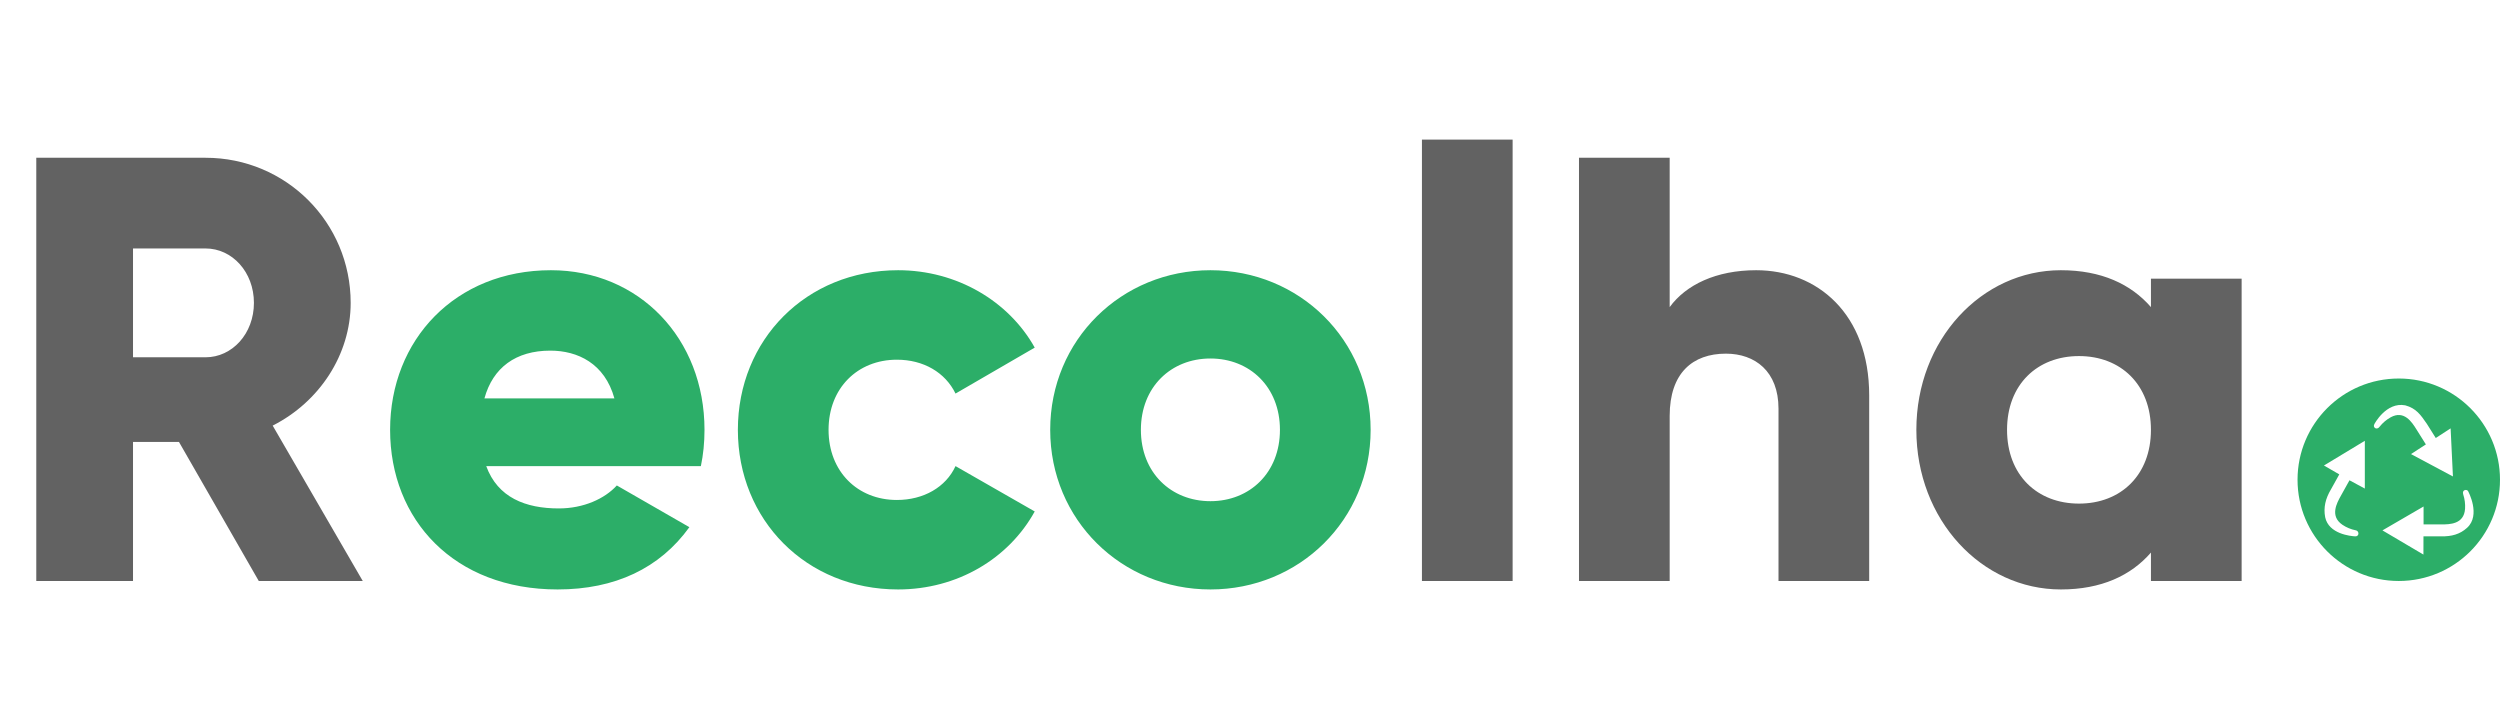
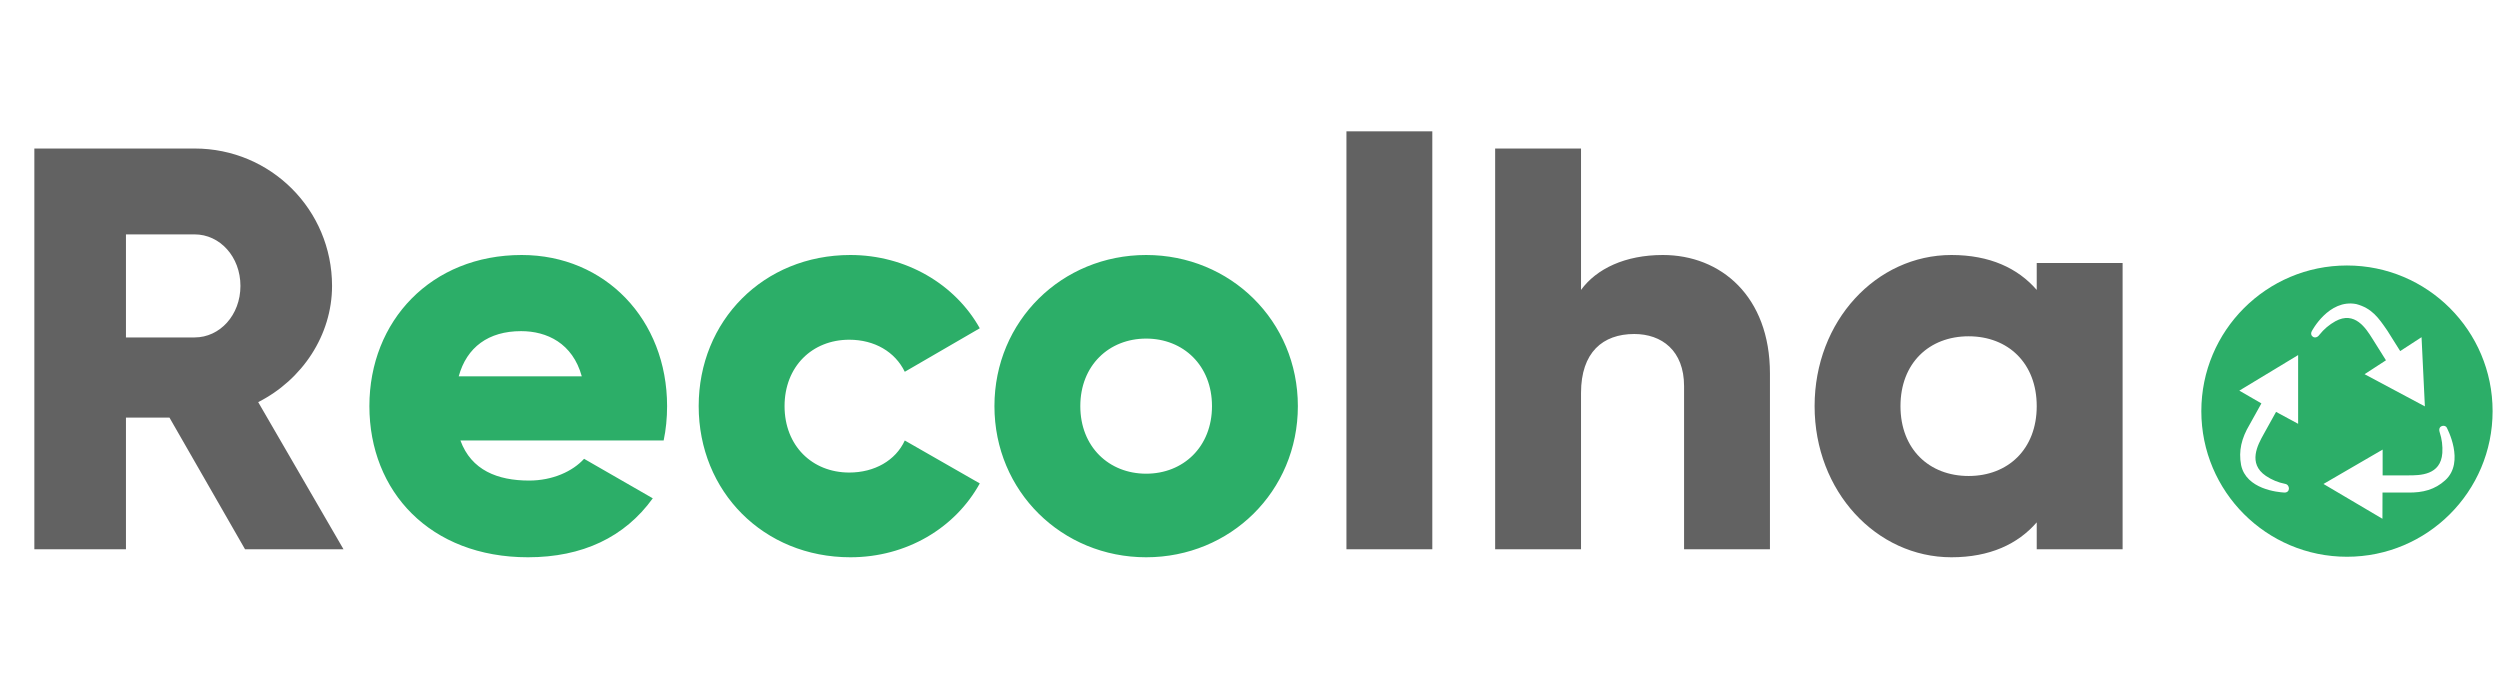
- <svg xmlns="http://www.w3.org/2000/svg" width="284" height="80" viewBox="0 0 284 80" fill="none">
-   <path d="M29.396 66H41.209L30.976 48.349C36.264 45.67 39.836 40.313 39.836 34.406C39.836 25.271 32.487 17.922 23.352 17.922H4.121V66H15.11V50.203H20.33L29.396 66ZM15.11 28.225H23.352C26.374 28.225 28.846 30.903 28.846 34.406C28.846 37.909 26.374 40.588 23.352 40.588H15.11V28.225ZM161.532 66H171.834V15.862H161.532V66ZM199.497 30.697C194.964 30.697 191.53 32.346 189.675 34.887V17.922H179.373V66H189.675V47.25C189.675 42.373 192.285 40.175 196.063 40.175C199.36 40.175 202.038 42.167 202.038 46.426V66H212.34V44.915C212.34 35.642 206.434 30.697 199.497 30.697ZM244.347 31.659V34.887C242.08 32.277 238.715 30.697 234.113 30.697C225.116 30.697 217.698 38.596 217.698 48.83C217.698 59.063 225.116 66.962 234.113 66.962C238.715 66.962 242.08 65.382 244.347 62.772V66H254.649V31.659H244.347ZM236.174 57.209C231.435 57.209 228 53.981 228 48.83C228 43.678 231.435 40.45 236.174 40.45C240.913 40.45 244.347 43.678 244.347 48.83C244.347 53.981 240.913 57.209 236.174 57.209Z" fill="#626262" />
-   <path d="M55.236 52.95H79.619C79.893 51.645 80.031 50.272 80.031 48.83C80.031 38.459 72.613 30.697 62.586 30.697C51.734 30.697 44.316 38.596 44.316 48.83C44.316 59.063 51.596 66.962 63.341 66.962C69.866 66.962 74.948 64.558 78.314 59.887L70.072 55.148C68.698 56.659 66.294 57.758 63.478 57.758C59.701 57.758 56.541 56.522 55.236 52.95ZM55.031 45.258C55.992 41.755 58.602 39.832 62.517 39.832C65.608 39.832 68.698 41.274 69.797 45.258H55.031ZM102.022 66.962C108.753 66.962 114.591 63.459 117.545 58.102L108.547 52.95C107.448 55.354 104.907 56.797 101.885 56.797C97.421 56.797 94.124 53.569 94.124 48.83C94.124 44.09 97.421 40.862 101.885 40.862C104.907 40.862 107.38 42.305 108.547 44.709L117.545 39.489C114.591 34.2 108.685 30.697 102.022 30.697C91.583 30.697 83.822 38.596 83.822 48.83C83.822 59.063 91.583 66.962 102.022 66.962ZM137.504 66.962C147.6 66.962 155.704 59.063 155.704 48.83C155.704 38.596 147.6 30.697 137.504 30.697C127.407 30.697 119.303 38.596 119.303 48.83C119.303 59.063 127.407 66.962 137.504 66.962ZM137.504 56.934C133.039 56.934 129.605 53.706 129.605 48.83C129.605 43.953 133.039 40.725 137.504 40.725C141.968 40.725 145.402 43.953 145.402 48.83C145.402 53.706 141.968 56.934 137.504 56.934Z" fill="#2CAE68" />
-   <path fill-rule="evenodd" clip-rule="evenodd" d="M272.5 66C278.851 66 284 60.851 284 54.5C284 48.149 278.851 43 272.5 43C266.149 43 261 48.149 261 54.5C261 60.851 266.149 66 272.5 66ZM266.099 59.615C264.642 58.627 265.465 57.145 265.916 56.334L266.901 54.56L268.644 55.502V50.074L264 52.882L265.743 53.89L264.813 55.563C264.167 56.646 263.932 57.646 264.14 58.759C264.542 60.669 267.044 60.903 267.558 60.93C268.04 60.945 268.018 60.303 267.608 60.242C267.071 60.136 266.557 59.923 266.099 59.615ZM274.497 48.762C274.005 47.977 273.115 46.557 271.58 47.406C271.098 47.673 270.673 48.034 270.328 48.468C270.015 48.916 269.507 48.573 269.726 48.183C269.713 48.2 271.056 45.623 273.24 46.047C274.477 46.382 274.988 47.125 275.679 48.13L275.689 48.144L276.703 49.758L278.39 48.662L278.653 54.126L273.89 51.583L275.579 50.486L274.504 48.772L274.497 48.762ZM279.821 56.164C279.647 55.611 280.262 55.544 280.38 55.802C280.38 55.802 281.856 58.523 280.254 59.963C279.454 60.692 278.506 60.951 277.318 60.93H275.307L275.301 63L270.646 60.252L275.317 57.538V59.573H277.318H277.339C278.256 59.574 279.907 59.574 280.03 57.806C280.066 57.25 279.995 56.694 279.821 56.164Z" fill="#2CAE68" />
+ <svg xmlns="http://www.w3.org/2000/svg" width="226" height="61" viewBox="0 0 226 61" fill="none">
+   <path d="M22.151 49.653H31.052L23.341 36.352C27.326 34.334 30.017 30.297 30.017 25.846C30.017 18.963 24.479 13.426 17.596 13.426H3.105V49.653H11.386V37.75H15.319L22.151 49.653ZM11.386 21.189H17.596C19.873 21.189 21.736 23.207 21.736 25.846C21.736 28.486 19.873 30.504 17.596 30.504H11.386V21.189ZM121.718 49.653H129.481V11.873H121.718V49.653ZM150.325 23.052C146.909 23.052 144.322 24.294 142.924 26.209V13.426H135.161V49.653H142.924V35.524C142.924 31.85 144.891 30.194 147.737 30.194C150.222 30.194 152.24 31.695 152.24 34.903V49.653H160.003V33.765C160.003 26.778 155.552 23.052 150.325 23.052ZM184.12 23.776V26.209C182.413 24.242 179.877 23.052 176.409 23.052C169.63 23.052 164.04 29.003 164.04 36.715C164.04 44.426 169.63 50.377 176.409 50.377C179.877 50.377 182.413 49.187 184.12 47.221V49.653H191.884V23.776H184.12ZM177.962 43.029C174.391 43.029 171.803 40.596 171.803 36.715C171.803 32.833 174.391 30.401 177.962 30.401C181.533 30.401 184.12 32.833 184.12 36.715C184.12 40.596 181.533 43.029 177.962 43.029Z" fill="#626262" />
+   <path d="M41.622 39.82H59.994C60.201 38.837 60.305 37.801 60.305 36.715C60.305 28.9 54.715 23.052 47.16 23.052C38.983 23.052 33.393 29.003 33.393 36.715C33.393 44.426 38.879 50.377 47.729 50.377C52.645 50.377 56.475 48.566 59.011 45.047L52.801 41.476C51.766 42.614 49.954 43.443 47.832 43.443C44.986 43.443 42.605 42.511 41.622 39.82ZM41.467 34.023C42.191 31.384 44.158 29.935 47.108 29.935C49.437 29.935 51.766 31.022 52.594 34.023H41.467ZM76.876 50.377C81.948 50.377 86.347 47.738 88.572 43.701L81.793 39.82C80.965 41.631 79.05 42.718 76.773 42.718C73.409 42.718 70.924 40.286 70.924 36.715C70.924 33.144 73.409 30.711 76.773 30.711C79.05 30.711 80.913 31.798 81.793 33.609L88.572 29.676C86.347 25.691 81.896 23.052 76.876 23.052C69.01 23.052 63.161 29.003 63.161 36.715C63.161 44.426 69.01 50.377 76.876 50.377ZM103.612 50.377C111.22 50.377 117.327 44.426 117.327 36.715C117.327 29.003 111.22 23.052 103.612 23.052C96.004 23.052 89.897 29.003 89.897 36.715C89.897 44.426 96.004 50.377 103.612 50.377ZM103.612 42.822C100.248 42.822 97.66 40.389 97.66 36.715C97.66 33.04 100.248 30.608 103.612 30.608C106.976 30.608 109.564 33.04 109.564 36.715C109.564 40.389 106.976 42.822 103.612 42.822Z" fill="#2CAE68" />
+   <path fill-rule="evenodd" clip-rule="evenodd" d="M212.165 50.331C219.437 50.331 225.331 44.437 225.331 37.166C225.331 29.894 219.437 24 212.165 24C204.894 24 199 29.894 199 37.166C199 44.437 204.894 50.331 212.165 50.331ZM204.838 43.022C203.169 41.891 204.112 40.194 204.628 39.265L205.756 37.234L207.751 38.313V32.098L202.434 35.313L204.43 36.467L203.365 38.383C202.625 39.622 202.357 40.767 202.595 42.041C203.055 44.227 205.919 44.496 206.508 44.527C207.059 44.544 207.035 43.809 206.566 43.739C205.95 43.618 205.362 43.374 204.838 43.022ZM214.452 30.597C213.889 29.698 212.869 28.072 211.112 29.044C210.561 29.35 210.073 29.763 209.679 30.26C209.32 30.773 208.74 30.38 208.99 29.934C208.975 29.953 210.512 27.002 213.013 27.489C214.428 27.872 215.013 28.722 215.805 29.873L215.816 29.889L216.977 31.736L218.908 30.482L219.209 36.737L213.757 33.826L215.691 32.571L214.46 30.608L214.452 30.597ZM220.546 39.071C220.348 38.437 221.052 38.361 221.186 38.656C221.186 38.656 222.876 41.771 221.043 43.419C220.126 44.254 219.041 44.55 217.682 44.527H215.379L215.372 46.897L210.043 43.75L215.39 40.643V42.974H217.682H217.705C218.755 42.974 220.645 42.974 220.786 40.951C220.827 40.314 220.746 39.677 220.546 39.071Z" fill="#2CAE68" />
</svg>
